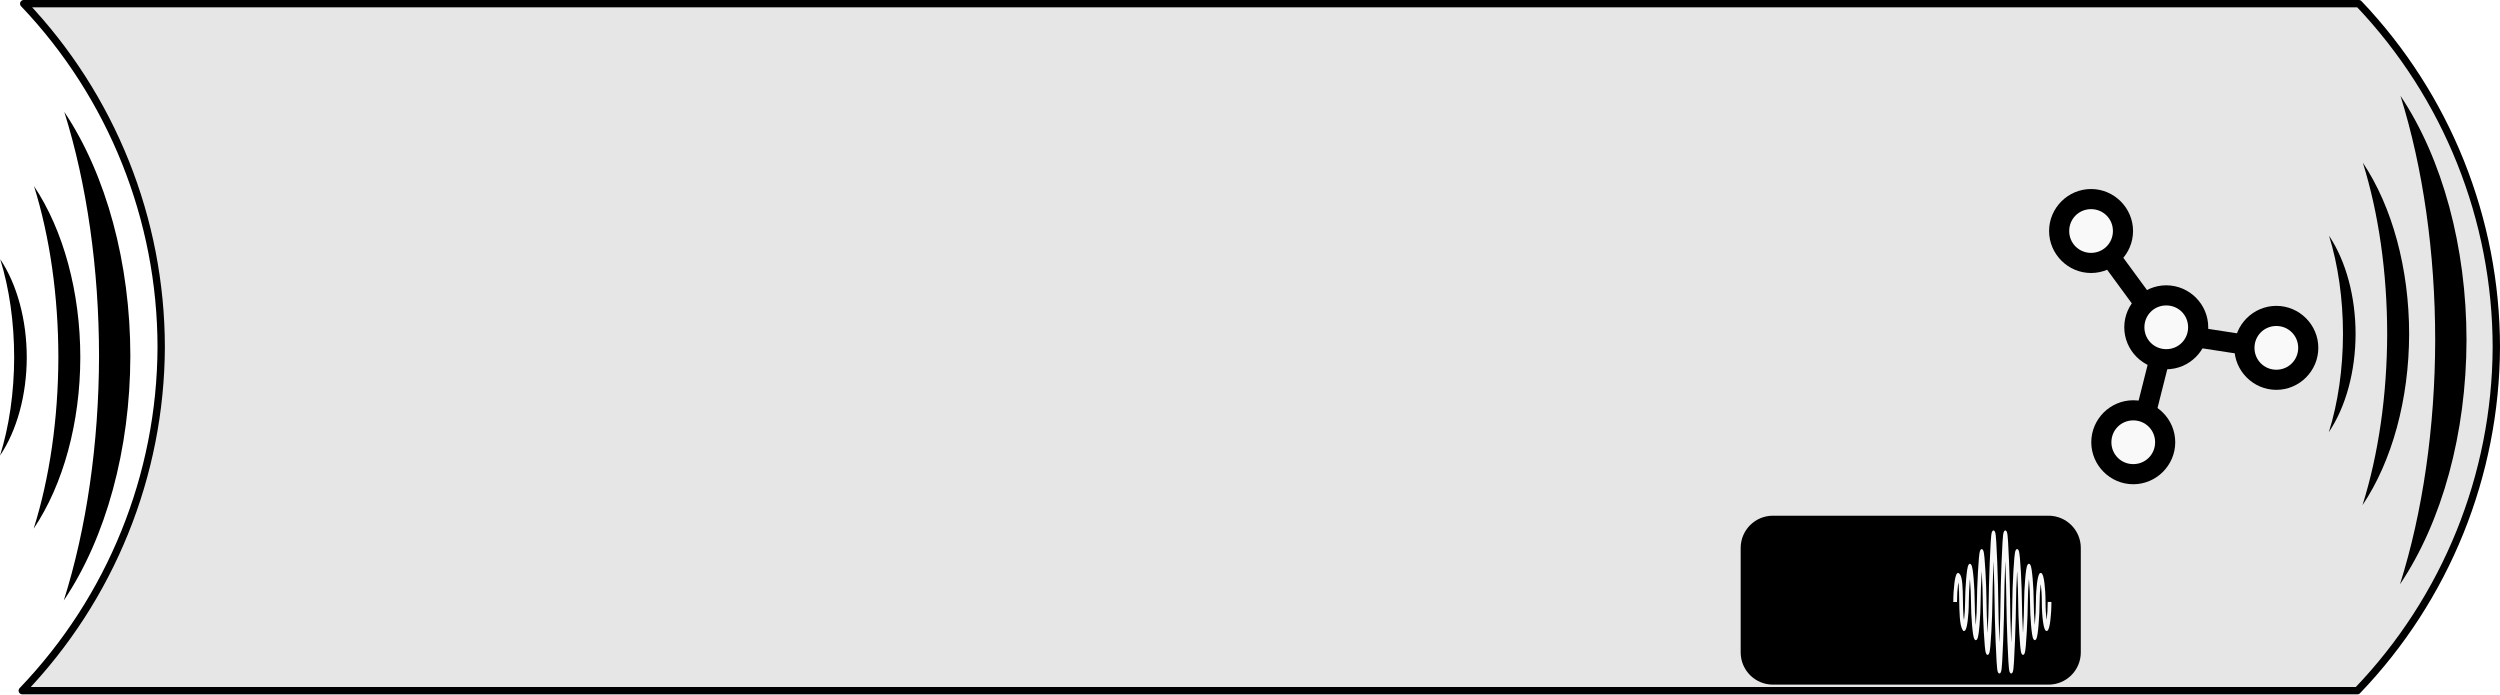
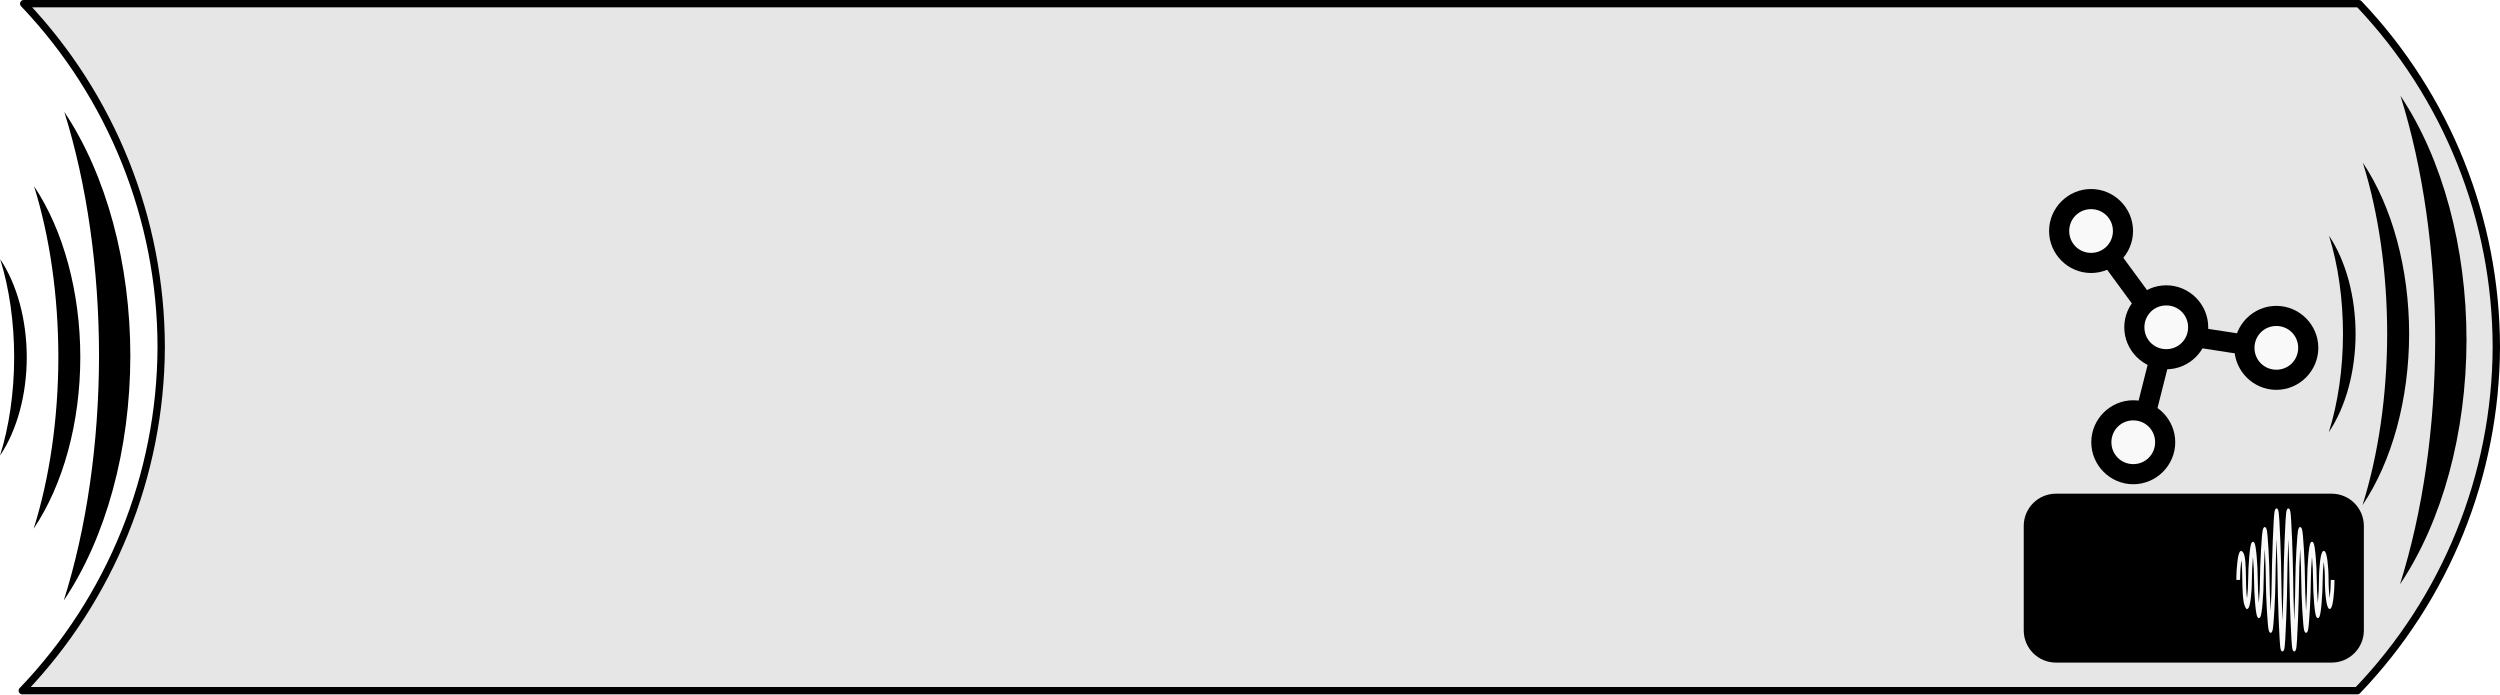
<svg xmlns="http://www.w3.org/2000/svg" width="680.816" height="189.084" viewBox="0 0 680.816 189.084" version="1.1" id="svg1" xml:space="preserve">
  <defs id="defs1">
    <radialGradient id="lorc-metal-bar-gradient-1" gradientTransform="matrix(1.184387,0,0,0.844319,-129.688,74.317)" cx="215.291" cy="299.644" fx="215.291" fy="299.644" r="198.162" gradientUnits="userSpaceOnUse">
      <stop offset="0%" stop-color="#d0021b" stop-opacity="1" id="stop1-4" />
      <stop offset="100%" stop-color="#d0021b" stop-opacity="1" id="stop2-9" />
    </radialGradient>
    <radialGradient id="lorc-metal-bar-gradient-1-4" gradientTransform="matrix(1.184387,0,0,0.844319,-129.688,74.317)" cx="215.291" cy="299.644" fx="215.291" fy="299.644" r="198.162" gradientUnits="userSpaceOnUse">
      <stop offset="0%" stop-color="#d0021b" stop-opacity="1" id="stop1-4-8" />
      <stop offset="100%" stop-color="#d0021b" stop-opacity="1" id="stop2-9-8" />
    </radialGradient>
    <radialGradient id="lord-berandas-amplitude-gradient-1" gradientTransform="matrix(1.164719,0,0,0.8585762,684.9945,430.0055)" cx="218.942" cy="296.997" fx="218.942" fy="296.997" r="205.097" gradientUnits="userSpaceOnUse">
      <stop offset="0%" stop-color="#f56666" stop-opacity="1" id="stop1" />
      <stop offset="100%" stop-color="#530000" stop-opacity="1" id="stop2" />
    </radialGradient>
    <radialGradient id="lord-berandas-amplitude-gradient-2">
      <stop offset="0%" stop-color="#f56666" stop-opacity="1" id="stop3" />
      <stop offset="100%" stop-color="#530000" stop-opacity="1" id="stop4" />
    </radialGradient>
    <radialGradient id="lord-berandas-amplitude-gradient-7">
      <stop offset="0%" stop-color="#f56666" stop-opacity="1" id="stop5" />
      <stop offset="100%" stop-color="#530000" stop-opacity="1" id="stop6" />
    </radialGradient>
  </defs>
  <g id="layer2" style="display:inline" transform="translate(-46.68351,-485.4991)">
    <path d="m 55.945,536.189 a 39.265,83.913 0 0 1 6.632,46.629 39.265,83.913 0 0 1 -6.726,46.643 39.265,63.533 0 0 0 12.704,-46.643 39.265,63.533 0 0 0 -12.609,-46.629 z" style="display:inline;vector-effect:none;fill:#000000;stroke:none;stroke-width:1;stroke-linecap:round;stroke-linejoin:round;paint-order:fill markers stroke" id="path59" />
    <path d="m 46.738,556.074 a 22.524,48.134 0 0 1 3.804,26.747 22.524,48.134 0 0 1 -3.858,26.756 22.524,36.444 0 0 0 7.287,-26.756 22.524,36.444 0 0 0 -7.233,-26.747 z" style="display:inline;vector-effect:none;fill:#000000;stroke:none;stroke-width:1;stroke-linecap:round;stroke-linejoin:round;paint-order:fill markers stroke" id="path60" />
    <path d="m 53.141,486.499 c 24.002,25.234 37.404,58.717 37.441,93.543 -0.144,34.879 -13.689,68.369 -37.834,93.541 h 133.795 31.67 87.287 258.959 72.414 7.176 22.742 21.875 c 24.145,-25.172 37.69,-58.662 37.834,-93.541 -0.037,-34.826 -13.439,-68.309 -37.441,-93.543 h -22.268 -22.742 -7.176 -72.414 -258.959 -87.287 -31.67 z" style="display:inline;vector-effect:none;fill:#e6e6e6;stroke:#000000;stroke-width:2;stroke-linecap:round;stroke-linejoin:round;paint-order:fill markers stroke;stop-color:#000000" id="path80" />
    <path d="m 64.194,515.971 a 56.007,119.691 0 0 1 9.459,66.51 56.007,119.691 0 0 1 -9.594,66.531 56.007,90.622 0 0 0 18.121,-66.531 56.007,90.622 0 0 0 -17.986,-66.51 z" style="display:inline;vector-effect:none;fill:#000000;stroke:none;stroke-width:1;stroke-linecap:round;stroke-linejoin:round;paint-order:fill markers stroke" id="path76" />
-     <rect style="font-variation-settings:normal;display:inline;vector-effect:none;fill:#000000;fill-opacity:1;stroke:#000000;stroke-width:2;stroke-linecap:round;stroke-linejoin:round;stroke-miterlimit:4;stroke-dasharray:none;stroke-dashoffset:0;stroke-opacity:1;-inkscape-stroke:none;paint-order:fill markers stroke;stop-color:#000000" id="rect78" width="90.625" height="44" x="521.715" y="626.941" rx="7.778" ry="7.778" />
-     <path d="m 589.564,629.962 c -0.254,0 -0.383,0.303 -0.438,0.452 -0.055,0.149 -0.075,0.253 -0.095,0.355 -0.039,0.203 -0.063,0.396 -0.088,0.63 -0.05,0.468 -0.096,1.078 -0.142,1.818 -0.092,1.48 -0.183,3.461 -0.264,5.555 -0.161,4.188 -0.282,8.778 -0.282,10.664 0,1.711 -0.119,5.072 -0.277,7.946 -0.01,0.148 -0.017,0.273 -0.026,0.418 -0.01,-0.111 -0.014,-0.206 -0.02,-0.32 -0.159,-2.839 -0.277,-6.194 -0.277,-8.044 v -0.413 -0.011 c -0.014,-2.037 -0.126,-5.117 -0.278,-7.84 -0.081,-1.45 -0.172,-2.778 -0.267,-3.778 -0.047,-0.5 -0.094,-0.913 -0.151,-1.259 -0.029,-0.173 -0.056,-0.327 -0.111,-0.511 -0.028,-0.092 -0.061,-0.196 -0.131,-0.318 -0.07,-0.122 -0.198,-0.277 -0.364,-0.277 -0.171,0 -0.3,0.163 -0.369,0.287 -0.069,0.124 -0.102,0.228 -0.129,0.321 -0.054,0.185 -0.081,0.34 -0.109,0.516 -0.056,0.351 -0.103,0.772 -0.15,1.282 -0.095,1.019 -0.185,2.372 -0.266,3.838 -0.162,2.932 -0.283,6.276 -0.283,8.162 0,1.711 -0.117,4.038 -0.274,5.887 -0.01,0.118 -0.021,0.213 -0.031,0.326 -0.01,-0.081 -0.015,-0.146 -0.023,-0.229 -0.156,-1.813 -0.273,-4.133 -0.273,-5.984 0,-2.013 -0.122,-4.394 -0.287,-6.317 -0.083,-0.961 -0.175,-1.802 -0.277,-2.454 -0.051,-0.326 -0.101,-0.601 -0.174,-0.866 -0.037,-0.132 -0.077,-0.264 -0.153,-0.413 -0.076,-0.148 -0.214,-0.35 -0.416,-0.35 -0.21,0 -0.349,0.216 -0.424,0.368 -0.075,0.152 -0.114,0.286 -0.149,0.42 -0.072,0.269 -0.121,0.551 -0.172,0.886 -0.101,0.67 -0.193,1.533 -0.275,2.51 -0.165,1.953 -0.287,4.328 -0.287,6.215 0,1.711 -0.117,3.377 -0.266,4.564 -0.016,0.13 -0.034,0.229 -0.051,0.347 -0.05,-0.315 -0.096,-0.664 -0.129,-1.082 -0.099,-1.255 -0.125,-2.848 -0.15,-4.422 -0.025,-1.574 -0.048,-3.123 -0.167,-4.41 -0.06,-0.644 -0.14,-1.228 -0.292,-1.751 -0.152,-0.523 -0.422,-1.017 -0.767,-1.136 l -0.043,-0.015 h -0.044 c -0.258,0 -0.41,0.275 -0.503,0.482 -0.093,0.206 -0.154,0.416 -0.212,0.651 -0.116,0.469 -0.211,1.044 -0.297,1.729 -0.172,1.368 -0.295,3.157 -0.295,5.043 h 1.007 c 0,-1.711 0.117,-3.377 0.266,-4.564 0.035,-0.278 0.072,-0.524 0.108,-0.741 0.029,0.186 0.058,0.407 0.081,0.66 0.096,1.039 0.125,2.543 0.15,4.115 0.025,1.572 0.048,3.217 0.162,4.664 0.113,1.446 0.284,2.786 0.847,3.584 l 0.132,0.187 h 0.162 c 0.258,0 0.41,-0.275 0.503,-0.482 0.093,-0.206 0.154,-0.416 0.212,-0.651 0.116,-0.469 0.211,-1.044 0.297,-1.728 0.172,-1.369 0.295,-3.157 0.295,-5.043 0,-1.711 0.117,-4.038 0.274,-5.887 0.01,-0.118 0.021,-0.212 0.031,-0.326 0.01,0.081 0.015,0.146 0.023,0.229 0.156,1.813 0.273,4.133 0.273,5.983 2e-4,2.013 0.122,4.394 0.288,6.317 0.082,0.962 0.174,1.802 0.276,2.454 0.051,0.326 0.101,0.601 0.174,0.865 0.037,0.132 0.077,0.265 0.153,0.413 0.076,0.148 0.214,0.35 0.416,0.35 0.21,0 0.349,-0.216 0.424,-0.368 0.075,-0.152 0.114,-0.286 0.149,-0.42 0.072,-0.269 0.121,-0.551 0.172,-0.886 0.101,-0.67 0.193,-1.533 0.275,-2.51 0.165,-1.953 0.287,-4.328 0.287,-6.215 0,-1.711 0.119,-5.072 0.278,-7.946 0.01,-0.147 0.017,-0.273 0.026,-0.418 0.01,0.112 0.014,0.207 0.02,0.32 0.159,2.839 0.278,6.194 0.278,8.044 v 0.412 0.011 c 0.014,2.037 0.126,5.117 0.278,7.84 0.081,1.45 0.172,2.778 0.267,3.778 0.047,0.5 0.094,0.912 0.151,1.258 0.028,0.173 0.056,0.327 0.111,0.511 0.028,0.092 0.061,0.196 0.131,0.318 0.07,0.122 0.198,0.277 0.364,0.277 0.171,0 0.3,-0.163 0.369,-0.287 0.069,-0.124 0.102,-0.228 0.129,-0.321 0.054,-0.185 0.081,-0.34 0.109,-0.516 0.056,-0.351 0.103,-0.772 0.15,-1.282 0.095,-1.019 0.185,-2.372 0.266,-3.838 0.162,-2.932 0.283,-6.276 0.283,-8.162 0,-1.711 0.119,-6.361 0.279,-10.513 0.01,-0.192 0.016,-0.361 0.023,-0.552 0.01,0.157 0.014,0.294 0.019,0.453 0.16,4.118 0.279,8.762 0.279,10.612 0,2.013 0.121,6.609 0.282,10.764 0.081,2.078 0.171,4.034 0.264,5.494 0.046,0.73 0.092,1.332 0.142,1.793 0.025,0.231 0.049,0.421 0.088,0.623 0.02,0.101 0.041,0.205 0.096,0.354 0.056,0.148 0.186,0.445 0.435,0.445 0.254,0 0.383,-0.303 0.438,-0.452 0.055,-0.149 0.075,-0.253 0.095,-0.355 0.039,-0.203 0.063,-0.396 0.088,-0.63 0.05,-0.468 0.095,-1.078 0.142,-1.818 0.092,-1.48 0.183,-3.461 0.264,-5.555 0.161,-4.188 0.282,-8.777 0.282,-10.664 0,-1.711 0.119,-6.361 0.279,-10.513 0.01,-0.192 0.016,-0.361 0.023,-0.55 0.01,0.156 0.014,0.294 0.019,0.451 0.16,4.118 0.279,8.762 0.279,10.612 v 0.995 h 0.018 c 0.023,2.263 0.121,6.065 0.264,9.769 0.081,2.078 0.171,4.034 0.264,5.494 0.046,0.73 0.092,1.331 0.142,1.793 0.025,0.231 0.049,0.422 0.089,0.624 0.02,0.101 0.041,0.205 0.096,0.354 0.056,0.148 0.186,0.445 0.435,0.445 0.254,0 0.383,-0.303 0.438,-0.453 0.055,-0.149 0.075,-0.253 0.095,-0.355 0.039,-0.203 0.063,-0.395 0.088,-0.629 0.05,-0.468 0.096,-1.078 0.142,-1.818 0.092,-1.48 0.183,-3.461 0.263,-5.555 0.161,-4.188 0.282,-8.778 0.282,-10.664 0,-1.711 0.118,-5.072 0.277,-7.946 0.01,-0.147 0.017,-0.273 0.026,-0.418 0.01,0.112 0.014,0.207 0.02,0.32 0.159,2.839 0.278,6.194 0.278,8.044 0,2.013 0.121,5.363 0.284,8.263 0.081,1.45 0.172,2.778 0.267,3.778 0.048,0.5 0.094,0.912 0.151,1.258 0.028,0.173 0.056,0.327 0.111,0.511 0.028,0.092 0.061,0.196 0.131,0.318 0.07,0.122 0.198,0.277 0.364,0.277 0.171,0 0.3,-0.163 0.369,-0.287 0.069,-0.124 0.102,-0.228 0.129,-0.321 0.054,-0.185 0.081,-0.34 0.109,-0.516 0.056,-0.351 0.103,-0.772 0.15,-1.282 0.095,-1.019 0.185,-2.372 0.267,-3.838 0.162,-2.932 0.283,-6.276 0.283,-8.162 0,-1.711 0.117,-4.038 0.274,-5.887 0.01,-0.117 0.021,-0.212 0.031,-0.325 0.01,0.081 0.015,0.146 0.022,0.228 0.156,1.813 0.273,4.133 0.273,5.984 0,2.013 0.123,4.394 0.288,6.317 0.083,0.962 0.175,1.802 0.276,2.454 0.051,0.326 0.101,0.601 0.174,0.865 0.037,0.132 0.077,0.264 0.153,0.412 0.076,0.148 0.214,0.35 0.416,0.35 0.211,0 0.349,-0.216 0.424,-0.368 0.075,-0.152 0.114,-0.286 0.149,-0.42 0.072,-0.269 0.121,-0.551 0.172,-0.886 0.101,-0.67 0.193,-1.533 0.275,-2.51 0.165,-1.953 0.287,-4.328 0.287,-6.215 0,-1.711 0.117,-3.377 0.266,-4.564 0.014,-0.106 0.028,-0.185 0.042,-0.283 0.01,0.068 0.02,0.117 0.029,0.189 0.148,1.146 0.265,2.807 0.265,4.657 0,2.013 0.123,3.806 0.296,5.149 0.087,0.671 0.183,1.226 0.302,1.681 0.06,0.227 0.122,0.432 0.219,0.63 0.096,0.198 0.251,0.444 0.491,0.444 0.258,0 0.41,-0.275 0.503,-0.482 0.093,-0.206 0.154,-0.416 0.212,-0.651 0.116,-0.469 0.211,-1.044 0.297,-1.729 0.172,-1.369 0.295,-3.157 0.295,-5.043 h -1.007 c 0,1.711 -0.117,3.377 -0.266,4.564 -0.014,0.106 -0.028,0.184 -0.041,0.282 -0.01,-0.068 -0.019,-0.117 -0.029,-0.189 -0.148,-1.146 -0.265,-2.807 -0.265,-4.657 0,-2.013 -0.123,-3.807 -0.296,-5.149 -0.087,-0.671 -0.183,-1.226 -0.302,-1.681 -0.06,-0.227 -0.122,-0.432 -0.219,-0.63 -0.096,-0.198 -0.251,-0.444 -0.491,-0.444 -0.258,0 -0.41,0.275 -0.503,0.482 -0.093,0.206 -0.154,0.416 -0.212,0.651 -0.116,0.469 -0.211,1.044 -0.297,1.728 -0.172,1.369 -0.295,3.157 -0.295,5.044 0,1.711 -0.117,4.038 -0.274,5.887 -0.01,0.117 -0.021,0.212 -0.031,0.326 -0.01,-0.081 -0.015,-0.146 -0.022,-0.229 -0.156,-1.813 -0.273,-4.134 -0.274,-5.984 0,-2.013 -0.122,-4.394 -0.288,-6.317 -0.082,-0.961 -0.175,-1.802 -0.276,-2.454 -0.051,-0.326 -0.101,-0.601 -0.174,-0.865 -0.037,-0.132 -0.077,-0.265 -0.153,-0.413 -0.076,-0.148 -0.214,-0.35 -0.416,-0.35 -0.211,0 -0.349,0.216 -0.424,0.369 -0.075,0.152 -0.114,0.286 -0.149,0.42 -0.072,0.269 -0.121,0.551 -0.172,0.886 -0.101,0.67 -0.193,1.533 -0.275,2.51 -0.165,1.953 -0.287,4.328 -0.287,6.214 0,1.711 -0.119,5.072 -0.277,7.946 -0.01,0.148 -0.017,0.274 -0.026,0.419 -0.01,-0.112 -0.014,-0.207 -0.02,-0.32 -0.159,-2.839 -0.278,-6.194 -0.278,-8.044 0,-2.013 -0.121,-5.363 -0.283,-8.263 -0.081,-1.45 -0.172,-2.778 -0.267,-3.778 -0.047,-0.5 -0.094,-0.912 -0.151,-1.258 -0.028,-0.173 -0.056,-0.326 -0.111,-0.511 -0.028,-0.092 -0.061,-0.196 -0.131,-0.318 -0.07,-0.122 -0.198,-0.277 -0.364,-0.277 -0.171,0 -0.3,0.163 -0.369,0.287 -0.069,0.124 -0.102,0.228 -0.129,0.321 -0.054,0.185 -0.081,0.34 -0.109,0.516 -0.056,0.351 -0.103,0.772 -0.15,1.282 -0.095,1.019 -0.185,2.372 -0.267,3.838 -0.162,2.931 -0.283,6.276 -0.283,8.162 0,1.711 -0.119,6.361 -0.279,10.513 -0.01,0.192 -0.016,0.361 -0.023,0.55 -0.01,-0.156 -0.014,-0.293 -0.019,-0.451 -0.16,-4.118 -0.279,-8.762 -0.279,-10.612 v -0.995 h -0.018 c -0.023,-2.263 -0.121,-6.065 -0.264,-9.769 -0.081,-2.078 -0.171,-4.034 -0.264,-5.494 -0.046,-0.73 -0.092,-1.332 -0.142,-1.793 -0.025,-0.231 -0.048,-0.422 -0.088,-0.624 -0.02,-0.101 -0.041,-0.205 -0.096,-0.354 -0.056,-0.148 -0.186,-0.445 -0.435,-0.445 h -6e-4 c -0.254,0 -0.383,0.304 -0.438,0.453 -0.055,0.149 -0.075,0.253 -0.095,0.355 -0.039,0.203 -0.063,0.396 -0.088,0.629 -0.05,0.468 -0.096,1.078 -0.142,1.818 -0.092,1.48 -0.183,3.461 -0.264,5.555 -0.161,4.188 -0.282,8.778 -0.282,10.664 0,1.711 -0.119,6.361 -0.279,10.513 -0.01,0.192 -0.016,0.36 -0.023,0.549 -0.01,-0.156 -0.014,-0.293 -0.019,-0.45 -0.16,-4.118 -0.279,-8.762 -0.279,-10.612 0,-2.013 -0.121,-6.609 -0.282,-10.764 -0.081,-2.078 -0.171,-4.034 -0.264,-5.494 -0.046,-0.73 -0.092,-1.332 -0.142,-1.793 -0.025,-0.231 -0.048,-0.421 -0.088,-0.623 -0.02,-0.101 -0.041,-0.205 -0.096,-0.354 -0.056,-0.148 -0.186,-0.445 -0.435,-0.445 z" fill="url(#lord-berandas-amplitude-gradient-1)" id="path79" style="display:inline;fill:#f9f9f9;stroke-width:1" />
+     <rect style="font-variation-settings:normal;display:inline;vector-effect:none;fill:#000000;fill-opacity:1;stroke:#000000;stroke-width:2;stroke-linecap:round;stroke-linejoin:round;stroke-miterlimit:4;stroke-dasharray:none;stroke-dashoffset:0;stroke-opacity:1;-inkscape-stroke:none;paint-order:fill markers stroke;stop-color:#000000" id="rect78" width="90.625" height="44" x="598.799" y="620.941" rx="7.778" ry="7.778" />
+     <path d="m 666.647,623.962 c -0.254,0 -0.383,0.303 -0.438,0.452 -0.055,0.149 -0.075,0.253 -0.095,0.355 -0.039,0.203 -0.063,0.396 -0.088,0.63 -0.05,0.468 -0.096,1.078 -0.142,1.818 -0.092,1.48 -0.183,3.461 -0.264,5.555 -0.161,4.188 -0.282,8.778 -0.282,10.664 0,1.711 -0.119,5.072 -0.277,7.946 -0.01,0.148 -0.017,0.273 -0.026,0.418 -0.01,-0.111 -0.014,-0.206 -0.02,-0.32 -0.159,-2.839 -0.277,-6.194 -0.277,-8.044 v -0.413 -0.011 c -0.014,-2.037 -0.126,-5.117 -0.278,-7.84 -0.081,-1.45 -0.172,-2.778 -0.267,-3.778 -0.047,-0.5 -0.094,-0.913 -0.151,-1.259 -0.029,-0.173 -0.056,-0.327 -0.111,-0.511 -0.028,-0.092 -0.061,-0.196 -0.131,-0.318 -0.07,-0.122 -0.198,-0.277 -0.364,-0.277 -0.171,0 -0.3,0.163 -0.369,0.287 -0.069,0.124 -0.102,0.228 -0.129,0.321 -0.054,0.185 -0.081,0.34 -0.109,0.516 -0.056,0.351 -0.103,0.772 -0.15,1.282 -0.095,1.019 -0.185,2.372 -0.266,3.838 -0.162,2.932 -0.283,6.276 -0.283,8.162 0,1.711 -0.117,4.038 -0.274,5.887 -0.01,0.118 -0.021,0.213 -0.031,0.326 -0.01,-0.081 -0.015,-0.146 -0.023,-0.229 -0.156,-1.813 -0.273,-4.133 -0.273,-5.984 0,-2.013 -0.122,-4.394 -0.287,-6.317 -0.083,-0.961 -0.175,-1.802 -0.277,-2.454 -0.051,-0.326 -0.101,-0.601 -0.174,-0.866 -0.037,-0.132 -0.077,-0.264 -0.153,-0.413 -0.076,-0.148 -0.214,-0.35 -0.416,-0.35 -0.21,0 -0.349,0.216 -0.424,0.368 -0.075,0.152 -0.114,0.286 -0.149,0.42 -0.072,0.269 -0.121,0.551 -0.172,0.886 -0.101,0.67 -0.193,1.533 -0.275,2.51 -0.165,1.953 -0.287,4.328 -0.287,6.215 0,1.711 -0.117,3.377 -0.266,4.564 -0.016,0.13 -0.034,0.229 -0.051,0.347 -0.05,-0.315 -0.096,-0.664 -0.129,-1.082 -0.099,-1.255 -0.125,-2.848 -0.15,-4.422 -0.025,-1.574 -0.048,-3.123 -0.167,-4.41 -0.06,-0.644 -0.14,-1.228 -0.292,-1.751 -0.152,-0.523 -0.422,-1.017 -0.767,-1.136 l -0.043,-0.015 h -0.044 c -0.258,0 -0.41,0.275 -0.503,0.482 -0.093,0.206 -0.154,0.416 -0.212,0.651 -0.116,0.469 -0.211,1.044 -0.297,1.729 -0.172,1.368 -0.295,3.157 -0.295,5.043 h 1.007 c 0,-1.711 0.117,-3.377 0.266,-4.564 0.035,-0.278 0.072,-0.524 0.108,-0.741 0.029,0.186 0.058,0.407 0.081,0.66 0.096,1.039 0.125,2.543 0.15,4.115 0.025,1.572 0.048,3.217 0.162,4.664 0.113,1.446 0.284,2.786 0.847,3.584 l 0.132,0.187 h 0.162 c 0.258,0 0.41,-0.275 0.503,-0.482 0.093,-0.206 0.154,-0.416 0.212,-0.651 0.116,-0.469 0.211,-1.044 0.297,-1.728 0.172,-1.369 0.295,-3.157 0.295,-5.043 0,-1.711 0.117,-4.038 0.274,-5.887 0.01,-0.118 0.021,-0.212 0.031,-0.326 0.01,0.081 0.015,0.146 0.023,0.229 0.156,1.813 0.273,4.133 0.273,5.983 2e-4,2.013 0.122,4.394 0.288,6.317 0.082,0.962 0.174,1.802 0.276,2.454 0.051,0.326 0.101,0.601 0.174,0.865 0.037,0.132 0.077,0.265 0.153,0.413 0.076,0.148 0.214,0.35 0.416,0.35 0.21,0 0.349,-0.216 0.424,-0.368 0.075,-0.152 0.114,-0.286 0.149,-0.42 0.072,-0.269 0.121,-0.551 0.172,-0.886 0.101,-0.67 0.193,-1.533 0.275,-2.51 0.165,-1.953 0.287,-4.328 0.287,-6.215 0,-1.711 0.119,-5.072 0.278,-7.946 0.01,-0.147 0.017,-0.273 0.026,-0.418 0.01,0.112 0.014,0.207 0.02,0.32 0.159,2.839 0.278,6.194 0.278,8.044 v 0.412 0.011 c 0.014,2.037 0.126,5.117 0.278,7.84 0.081,1.45 0.172,2.778 0.267,3.778 0.047,0.5 0.094,0.912 0.151,1.258 0.028,0.173 0.056,0.327 0.111,0.511 0.028,0.092 0.061,0.196 0.131,0.318 0.07,0.122 0.198,0.277 0.364,0.277 0.171,0 0.3,-0.163 0.369,-0.287 0.069,-0.124 0.102,-0.228 0.129,-0.321 0.054,-0.185 0.081,-0.34 0.109,-0.516 0.056,-0.351 0.103,-0.772 0.15,-1.282 0.095,-1.019 0.185,-2.372 0.266,-3.838 0.162,-2.932 0.283,-6.276 0.283,-8.162 0,-1.711 0.119,-6.361 0.279,-10.513 0.01,-0.192 0.016,-0.361 0.023,-0.552 0.01,0.157 0.014,0.294 0.019,0.453 0.16,4.118 0.279,8.762 0.279,10.612 0,2.013 0.121,6.609 0.282,10.764 0.081,2.078 0.171,4.034 0.264,5.494 0.046,0.73 0.092,1.332 0.142,1.793 0.025,0.231 0.049,0.421 0.088,0.623 0.02,0.101 0.041,0.205 0.096,0.354 0.056,0.148 0.186,0.445 0.435,0.445 0.254,0 0.383,-0.303 0.438,-0.452 0.055,-0.149 0.075,-0.253 0.095,-0.355 0.039,-0.203 0.063,-0.396 0.088,-0.63 0.05,-0.468 0.095,-1.078 0.142,-1.818 0.092,-1.48 0.183,-3.461 0.264,-5.555 0.161,-4.188 0.282,-8.777 0.282,-10.664 0,-1.711 0.119,-6.361 0.279,-10.513 0.01,-0.192 0.016,-0.361 0.023,-0.55 0.01,0.156 0.014,0.294 0.019,0.451 0.16,4.118 0.279,8.762 0.279,10.612 v 0.995 h 0.018 c 0.023,2.263 0.121,6.065 0.264,9.769 0.081,2.078 0.171,4.034 0.264,5.494 0.046,0.73 0.092,1.331 0.142,1.793 0.025,0.231 0.049,0.422 0.089,0.624 0.02,0.101 0.041,0.205 0.096,0.354 0.056,0.148 0.186,0.445 0.435,0.445 0.254,0 0.383,-0.303 0.438,-0.453 0.055,-0.149 0.075,-0.253 0.095,-0.355 0.039,-0.203 0.063,-0.395 0.088,-0.629 0.05,-0.468 0.096,-1.078 0.142,-1.818 0.092,-1.48 0.183,-3.461 0.263,-5.555 0.161,-4.188 0.282,-8.778 0.282,-10.664 0,-1.711 0.118,-5.072 0.277,-7.946 0.01,-0.147 0.017,-0.273 0.026,-0.418 0.01,0.112 0.014,0.207 0.02,0.32 0.159,2.839 0.278,6.194 0.278,8.044 0,2.013 0.121,5.363 0.284,8.263 0.081,1.45 0.172,2.778 0.267,3.778 0.048,0.5 0.094,0.912 0.151,1.258 0.028,0.173 0.056,0.327 0.111,0.511 0.028,0.092 0.061,0.196 0.131,0.318 0.07,0.122 0.198,0.277 0.364,0.277 0.171,0 0.3,-0.163 0.369,-0.287 0.069,-0.124 0.102,-0.228 0.129,-0.321 0.054,-0.185 0.081,-0.34 0.109,-0.516 0.056,-0.351 0.103,-0.772 0.15,-1.282 0.095,-1.019 0.185,-2.372 0.267,-3.838 0.162,-2.932 0.283,-6.276 0.283,-8.162 0,-1.711 0.117,-4.038 0.274,-5.887 0.01,-0.117 0.021,-0.212 0.031,-0.325 0.01,0.081 0.015,0.146 0.022,0.228 0.156,1.813 0.273,4.133 0.273,5.984 0,2.013 0.123,4.394 0.288,6.317 0.083,0.962 0.175,1.802 0.276,2.454 0.051,0.326 0.101,0.601 0.174,0.865 0.037,0.132 0.077,0.264 0.153,0.412 0.076,0.148 0.214,0.35 0.416,0.35 0.211,0 0.349,-0.216 0.424,-0.368 0.075,-0.152 0.114,-0.286 0.149,-0.42 0.072,-0.269 0.121,-0.551 0.172,-0.886 0.101,-0.67 0.193,-1.533 0.275,-2.51 0.165,-1.953 0.287,-4.328 0.287,-6.215 0,-1.711 0.117,-3.377 0.266,-4.564 0.014,-0.106 0.028,-0.185 0.042,-0.283 0.01,0.068 0.02,0.117 0.029,0.189 0.148,1.146 0.265,2.807 0.265,4.657 0,2.013 0.123,3.806 0.296,5.149 0.087,0.671 0.183,1.226 0.302,1.681 0.06,0.227 0.122,0.432 0.219,0.63 0.096,0.198 0.251,0.444 0.491,0.444 0.258,0 0.41,-0.275 0.503,-0.482 0.093,-0.206 0.154,-0.416 0.212,-0.651 0.116,-0.469 0.211,-1.044 0.297,-1.729 0.172,-1.369 0.295,-3.157 0.295,-5.043 h -1.007 c 0,1.711 -0.117,3.377 -0.266,4.564 -0.014,0.106 -0.028,0.184 -0.041,0.282 -0.01,-0.068 -0.019,-0.117 -0.029,-0.189 -0.148,-1.146 -0.265,-2.807 -0.265,-4.657 0,-2.013 -0.123,-3.807 -0.296,-5.149 -0.087,-0.671 -0.183,-1.226 -0.302,-1.681 -0.06,-0.227 -0.122,-0.432 -0.219,-0.63 -0.096,-0.198 -0.251,-0.444 -0.491,-0.444 -0.258,0 -0.41,0.275 -0.503,0.482 -0.093,0.206 -0.154,0.416 -0.212,0.651 -0.116,0.469 -0.211,1.044 -0.297,1.728 -0.172,1.369 -0.295,3.157 -0.295,5.044 0,1.711 -0.117,4.038 -0.274,5.887 -0.01,0.117 -0.021,0.212 -0.031,0.326 -0.01,-0.081 -0.015,-0.146 -0.022,-0.229 -0.156,-1.813 -0.273,-4.134 -0.274,-5.984 0,-2.013 -0.122,-4.394 -0.288,-6.317 -0.082,-0.961 -0.175,-1.802 -0.276,-2.454 -0.051,-0.326 -0.101,-0.601 -0.174,-0.865 -0.037,-0.132 -0.077,-0.265 -0.153,-0.413 -0.076,-0.148 -0.214,-0.35 -0.416,-0.35 -0.211,0 -0.349,0.216 -0.424,0.369 -0.075,0.152 -0.114,0.286 -0.149,0.42 -0.072,0.269 -0.121,0.551 -0.172,0.886 -0.101,0.67 -0.193,1.533 -0.275,2.51 -0.165,1.953 -0.287,4.328 -0.287,6.214 0,1.711 -0.119,5.072 -0.277,7.946 -0.01,0.148 -0.017,0.274 -0.026,0.419 -0.01,-0.112 -0.014,-0.207 -0.02,-0.32 -0.159,-2.839 -0.278,-6.194 -0.278,-8.044 0,-2.013 -0.121,-5.363 -0.283,-8.263 -0.081,-1.45 -0.172,-2.778 -0.267,-3.778 -0.047,-0.5 -0.094,-0.912 -0.151,-1.258 -0.028,-0.173 -0.056,-0.326 -0.111,-0.511 -0.028,-0.092 -0.061,-0.196 -0.131,-0.318 -0.07,-0.122 -0.198,-0.277 -0.364,-0.277 -0.171,0 -0.3,0.163 -0.369,0.287 -0.069,0.124 -0.102,0.228 -0.129,0.321 -0.054,0.185 -0.081,0.34 -0.109,0.516 -0.056,0.351 -0.103,0.772 -0.15,1.282 -0.095,1.019 -0.185,2.372 -0.267,3.838 -0.162,2.931 -0.283,6.276 -0.283,8.162 0,1.711 -0.119,6.361 -0.279,10.513 -0.01,0.192 -0.016,0.361 -0.023,0.55 -0.01,-0.156 -0.014,-0.293 -0.019,-0.451 -0.16,-4.118 -0.279,-8.762 -0.279,-10.612 v -0.995 h -0.018 c -0.023,-2.263 -0.121,-6.065 -0.264,-9.769 -0.081,-2.078 -0.171,-4.034 -0.264,-5.494 -0.046,-0.73 -0.092,-1.332 -0.142,-1.793 -0.025,-0.231 -0.048,-0.422 -0.088,-0.624 -0.02,-0.101 -0.041,-0.205 -0.096,-0.354 -0.056,-0.148 -0.186,-0.445 -0.435,-0.445 h -6e-4 c -0.254,0 -0.383,0.304 -0.438,0.453 -0.055,0.149 -0.075,0.253 -0.095,0.355 -0.039,0.203 -0.063,0.396 -0.088,0.629 -0.05,0.468 -0.096,1.078 -0.142,1.818 -0.092,1.48 -0.183,3.461 -0.264,5.555 -0.161,4.188 -0.282,8.778 -0.282,10.664 0,1.711 -0.119,6.361 -0.279,10.513 -0.01,0.192 -0.016,0.36 -0.023,0.549 -0.01,-0.156 -0.014,-0.293 -0.019,-0.45 -0.16,-4.118 -0.279,-8.762 -0.279,-10.612 0,-2.013 -0.121,-6.609 -0.282,-10.764 -0.081,-2.078 -0.171,-4.034 -0.264,-5.494 -0.046,-0.73 -0.092,-1.332 -0.142,-1.793 -0.025,-0.231 -0.048,-0.421 -0.088,-0.623 -0.02,-0.101 -0.041,-0.205 -0.096,-0.354 -0.056,-0.148 -0.186,-0.445 -0.435,-0.445 z" fill="url(#lord-berandas-amplitude-gradient-1)" id="path79" style="display:inline;fill:#f9f9f9;stroke-width:1" />
    <g id="g80" transform="translate(1775.507,-71.84547)" style="display:inline">
      <g id="g39" transform="translate(-1835.679,77.77845)" style="display:inline">
        <g id="g26" style="font-variation-settings:normal;opacity:1;vector-effect:none;fill:#000000;fill-opacity:1;stroke-width:0.365;stroke-linecap:round;stroke-linejoin:round;stroke-miterlimit:4;stroke-dasharray:none;stroke-dashoffset:0;stroke-opacity:1;-inkscape-stroke:none;paint-order:fill markers stroke;stop-color:#000000;stop-opacity:1" transform="matrix(2.740406,0,0,2.740406,530.4795,-657.5073)">
          <path style="font-variation-settings:normal;vector-effect:none;fill:#000000;fill-opacity:1;stroke-width:0.365;stroke-linecap:round;stroke-linejoin:round;stroke-miterlimit:4;stroke-dasharray:none;stroke-dashoffset:0;stroke-opacity:1;-inkscape-stroke:none;paint-order:fill markers stroke;stop-color:#000000;stop-opacity:1" d="m 60.666,448.022 -1.886,7.47" id="path25" />
          <path style="font-variation-settings:normal;vector-effect:none;fill:#000000;fill-opacity:1;stroke-width:0.365;stroke-linecap:round;stroke-linejoin:round;stroke-miterlimit:4;stroke-dasharray:none;stroke-dashoffset:0;stroke-opacity:1;-inkscape-stroke:none;paint-order:fill markers stroke;stop-color:#000000;stop-opacity:1" d="m 60.91,447.053 a 1,1 0 0 0 -1.215,0.725 l -1.885,7.471 a 1,1 0 0 0 0.725,1.213 1,1 0 0 0 1.215,-0.725 l 1.885,-7.469 a 1,1 0 0 0 -0.725,-1.215 z" id="path26" />
        </g>
        <g id="g28" style="font-variation-settings:normal;opacity:1;vector-effect:none;fill:#000000;fill-opacity:1;stroke-width:0.365;stroke-linecap:round;stroke-linejoin:round;stroke-miterlimit:4;stroke-dasharray:none;stroke-dashoffset:0;stroke-opacity:1;-inkscape-stroke:none;paint-order:fill markers stroke;stop-color:#000000;stop-opacity:1" transform="matrix(2.740406,0,0,2.740406,530.4795,-657.5073)">
          <path style="font-variation-settings:normal;vector-effect:none;fill:#000000;fill-opacity:1;stroke-width:0.365;stroke-linecap:round;stroke-linejoin:round;stroke-miterlimit:4;stroke-dasharray:none;stroke-dashoffset:0;stroke-opacity:1;-inkscape-stroke:none;paint-order:fill markers stroke;stop-color:#000000;stop-opacity:1" d="m 60.827,448 9.322,1.437" id="path27" />
          <path style="font-variation-settings:normal;vector-effect:none;fill:#000000;fill-opacity:1;stroke-width:0.365;stroke-linecap:round;stroke-linejoin:round;stroke-miterlimit:4;stroke-dasharray:none;stroke-dashoffset:0;stroke-opacity:1;-inkscape-stroke:none;paint-order:fill markers stroke;stop-color:#000000;stop-opacity:1" d="m 60.98,447.012 a 1,1 0 0 0 -1.141,0.836 1,1 0 0 0 0.836,1.141 l 9.32,1.438 a 1,1 0 0 0 1.141,-0.836 1,1 0 0 0 -0.836,-1.141 z" id="path28" />
        </g>
        <g id="g30" style="font-variation-settings:normal;opacity:1;vector-effect:none;fill:#000000;fill-opacity:1;stroke-width:0.365;stroke-linecap:round;stroke-linejoin:round;stroke-miterlimit:4;stroke-dasharray:none;stroke-dashoffset:0;stroke-opacity:1;-inkscape-stroke:none;paint-order:fill markers stroke;stop-color:#000000;stop-opacity:1" transform="matrix(2.740406,0,0,2.740406,530.4795,-657.5073)">
          <path style="font-variation-settings:normal;vector-effect:none;fill:#000000;fill-opacity:1;stroke-width:0.365;stroke-linecap:round;stroke-linejoin:round;stroke-miterlimit:4;stroke-dasharray:none;stroke-dashoffset:0;stroke-opacity:1;-inkscape-stroke:none;paint-order:fill markers stroke;stop-color:#000000;stop-opacity:1" d="m 60.666,448.022 -5.545,-7.558" id="path29" />
          <path style="font-variation-settings:normal;vector-effect:none;fill:#000000;fill-opacity:1;stroke-width:0.365;stroke-linecap:round;stroke-linejoin:round;stroke-miterlimit:4;stroke-dasharray:none;stroke-dashoffset:0;stroke-opacity:1;-inkscape-stroke:none;paint-order:fill markers stroke;stop-color:#000000;stop-opacity:1" d="m 55.273,439.477 a 1,1 0 0 0 -0.744,0.182 1,1 0 0 0 -0.215,1.398 l 5.545,7.557 a 1,1 0 0 0 1.398,0.215 1,1 0 0 0 0.215,-1.396 l -5.545,-7.559 a 1,1 0 0 0 -0.654,-0.396 z" id="path30" />
        </g>
        <path style="fill:#f9f9f9;stroke-width:1;stroke-linecap:round;stroke-linejoin:round;paint-order:fill markers stroke" d="m 697.641,600.105 a 8.694,8.694 0 0 1 -8.694,8.694 8.694,8.694 0 0 1 -8.694,-8.694 8.694,8.694 0 0 1 8.694,-8.694 8.694,8.694 0 0 1 8.694,8.694 z" id="path31" />
        <path style="font-variation-settings:normal;opacity:1;vector-effect:none;fill:#000000;fill-opacity:1;stroke-width:1;stroke-linecap:round;stroke-linejoin:round;stroke-miterlimit:4;stroke-dasharray:none;stroke-dashoffset:0;stroke-opacity:1;-inkscape-stroke:none;paint-order:fill markers stroke;stop-color:#000000;stop-opacity:1" d="m 687.798,588.567 c -6.283,0 -11.433,5.15 -11.433,11.433 0,6.283 5.15,11.438 11.433,11.438 6.283,0 11.433,-5.155 11.433,-11.438 0,-6.283 -5.15,-11.433 -11.433,-11.433 z m 0,5.481 c 3.321,0 5.952,2.631 5.952,5.952 0,3.321 -2.631,5.957 -5.952,5.957 -3.321,0 -5.952,-2.637 -5.952,-5.957 0,-3.321 2.631,-5.952 5.952,-5.952 z" id="path32" />
        <g id="g34" transform="translate(38.96468,-25.70638)">
          <path style="fill:#f9f9f9;stroke-width:1;stroke-linecap:round;stroke-linejoin:round;paint-order:fill markers stroke" d="m 697.641,600.105 a 8.694,8.694 0 0 1 -8.694,8.694 8.694,8.694 0 0 1 -8.694,-8.694 8.694,8.694 0 0 1 8.694,-8.694 8.694,8.694 0 0 1 8.694,8.694 z" id="path33" />
          <path style="font-variation-settings:normal;opacity:1;vector-effect:none;fill:#000000;fill-opacity:1;stroke-width:1;stroke-linecap:round;stroke-linejoin:round;stroke-miterlimit:4;stroke-dasharray:none;stroke-dashoffset:0;stroke-opacity:1;-inkscape-stroke:none;paint-order:fill markers stroke;stop-color:#000000;stop-opacity:1" d="m 687.798,588.567 c -6.283,0 -11.433,5.15 -11.433,11.433 0,6.283 5.15,11.438 11.433,11.438 6.283,0 11.433,-5.155 11.433,-11.438 0,-6.283 -5.15,-11.433 -11.433,-11.433 z m 0,5.481 c 3.321,0 5.952,2.631 5.952,5.952 0,3.321 -2.631,5.957 -5.952,5.957 -3.321,0 -5.952,-2.637 -5.952,-5.957 0,-3.321 2.631,-5.952 5.952,-5.952 z" id="path34" />
        </g>
        <g id="g36" transform="translate(-11.49053,-57.52631)">
          <path style="fill:#f9f9f9;stroke-width:1;stroke-linecap:round;stroke-linejoin:round;paint-order:fill markers stroke" d="m 697.641,600.105 a 8.694,8.694 0 0 1 -8.694,8.694 8.694,8.694 0 0 1 -8.694,-8.694 8.694,8.694 0 0 1 8.694,-8.694 8.694,8.694 0 0 1 8.694,8.694 z" id="path35" />
          <path style="font-variation-settings:normal;opacity:1;vector-effect:none;fill:#000000;fill-opacity:1;stroke-width:1;stroke-linecap:round;stroke-linejoin:round;stroke-miterlimit:4;stroke-dasharray:none;stroke-dashoffset:0;stroke-opacity:1;-inkscape-stroke:none;paint-order:fill markers stroke;stop-color:#000000;stop-opacity:1" d="m 687.798,588.567 c -6.283,0 -11.433,5.15 -11.433,11.433 0,6.283 5.15,11.438 11.433,11.438 6.283,0 11.433,-5.155 11.433,-11.438 0,-6.283 -5.15,-11.433 -11.433,-11.433 z m 0,5.481 c 3.321,0 5.952,2.631 5.952,5.952 0,3.321 -2.631,5.957 -5.952,5.957 -3.321,0 -5.952,-2.637 -5.952,-5.957 0,-3.321 2.631,-5.952 5.952,-5.952 z" id="path36" />
        </g>
        <g id="g38" transform="translate(8.986183,-31.30433)">
          <path style="fill:#f9f9f9;stroke-width:1;stroke-linecap:round;stroke-linejoin:round;paint-order:fill markers stroke" d="m 697.641,600.105 a 8.694,8.694 0 0 1 -8.694,8.694 8.694,8.694 0 0 1 -8.694,-8.694 8.694,8.694 0 0 1 8.694,-8.694 8.694,8.694 0 0 1 8.694,8.694 z" id="path37" />
          <path style="font-variation-settings:normal;opacity:1;vector-effect:none;fill:#000000;fill-opacity:1;stroke-width:1;stroke-linecap:round;stroke-linejoin:round;stroke-miterlimit:4;stroke-dasharray:none;stroke-dashoffset:0;stroke-opacity:1;-inkscape-stroke:none;paint-order:fill markers stroke;stop-color:#000000;stop-opacity:1" d="m 687.798,588.567 c -6.283,0 -11.433,5.15 -11.433,11.433 0,6.283 5.15,11.438 11.433,11.438 6.283,0 11.433,-5.155 11.433,-11.438 0,-6.283 -5.15,-11.433 -11.433,-11.433 z m 0,5.481 c 3.321,0 5.952,2.631 5.952,5.952 0,3.321 -2.631,5.957 -5.952,5.957 -3.321,0 -5.952,-2.637 -5.952,-5.957 0,-3.321 2.631,-5.952 5.952,-5.952 z" id="path38" />
        </g>
      </g>
      <g id="g41" transform="translate(-2475.903,-161.9307)" style="display:inline">
        <path d="m 1400.789,745.359 a 56.007,119.691 0 0 1 9.459,66.51 56.007,119.691 0 0 1 -9.594,66.531 56.007,90.622 0 0 0 18.121,-66.531 56.007,90.622 0 0 0 -17.986,-66.51 z" style="display:inline;vector-effect:none;fill:#000000;stroke:none;stroke-width:1;stroke-linecap:round;stroke-linejoin:round;paint-order:fill markers stroke" id="path39" />
        <path d="m 1390.54,763.577 a 39.265,83.913 0 0 1 6.632,46.629 39.265,83.913 0 0 1 -6.726,46.643 39.265,63.533 0 0 0 12.704,-46.643 39.265,63.533 0 0 0 -12.61,-46.629 z" style="display:inline;vector-effect:none;fill:#000000;stroke:none;stroke-width:1;stroke-linecap:round;stroke-linejoin:round;paint-order:fill markers stroke" id="path40" />
        <path d="m 1381.333,783.462 a 22.524,48.134 0 0 1 3.804,26.747 22.524,48.134 0 0 1 -3.858,26.756 22.524,36.444 0 0 0 7.287,-26.756 22.524,36.444 0 0 0 -7.233,-26.747 z" style="display:inline;vector-effect:none;fill:#000000;stroke:none;stroke-width:1;stroke-linecap:round;stroke-linejoin:round;paint-order:fill markers stroke" id="path41" />
      </g>
    </g>
  </g>
</svg>
